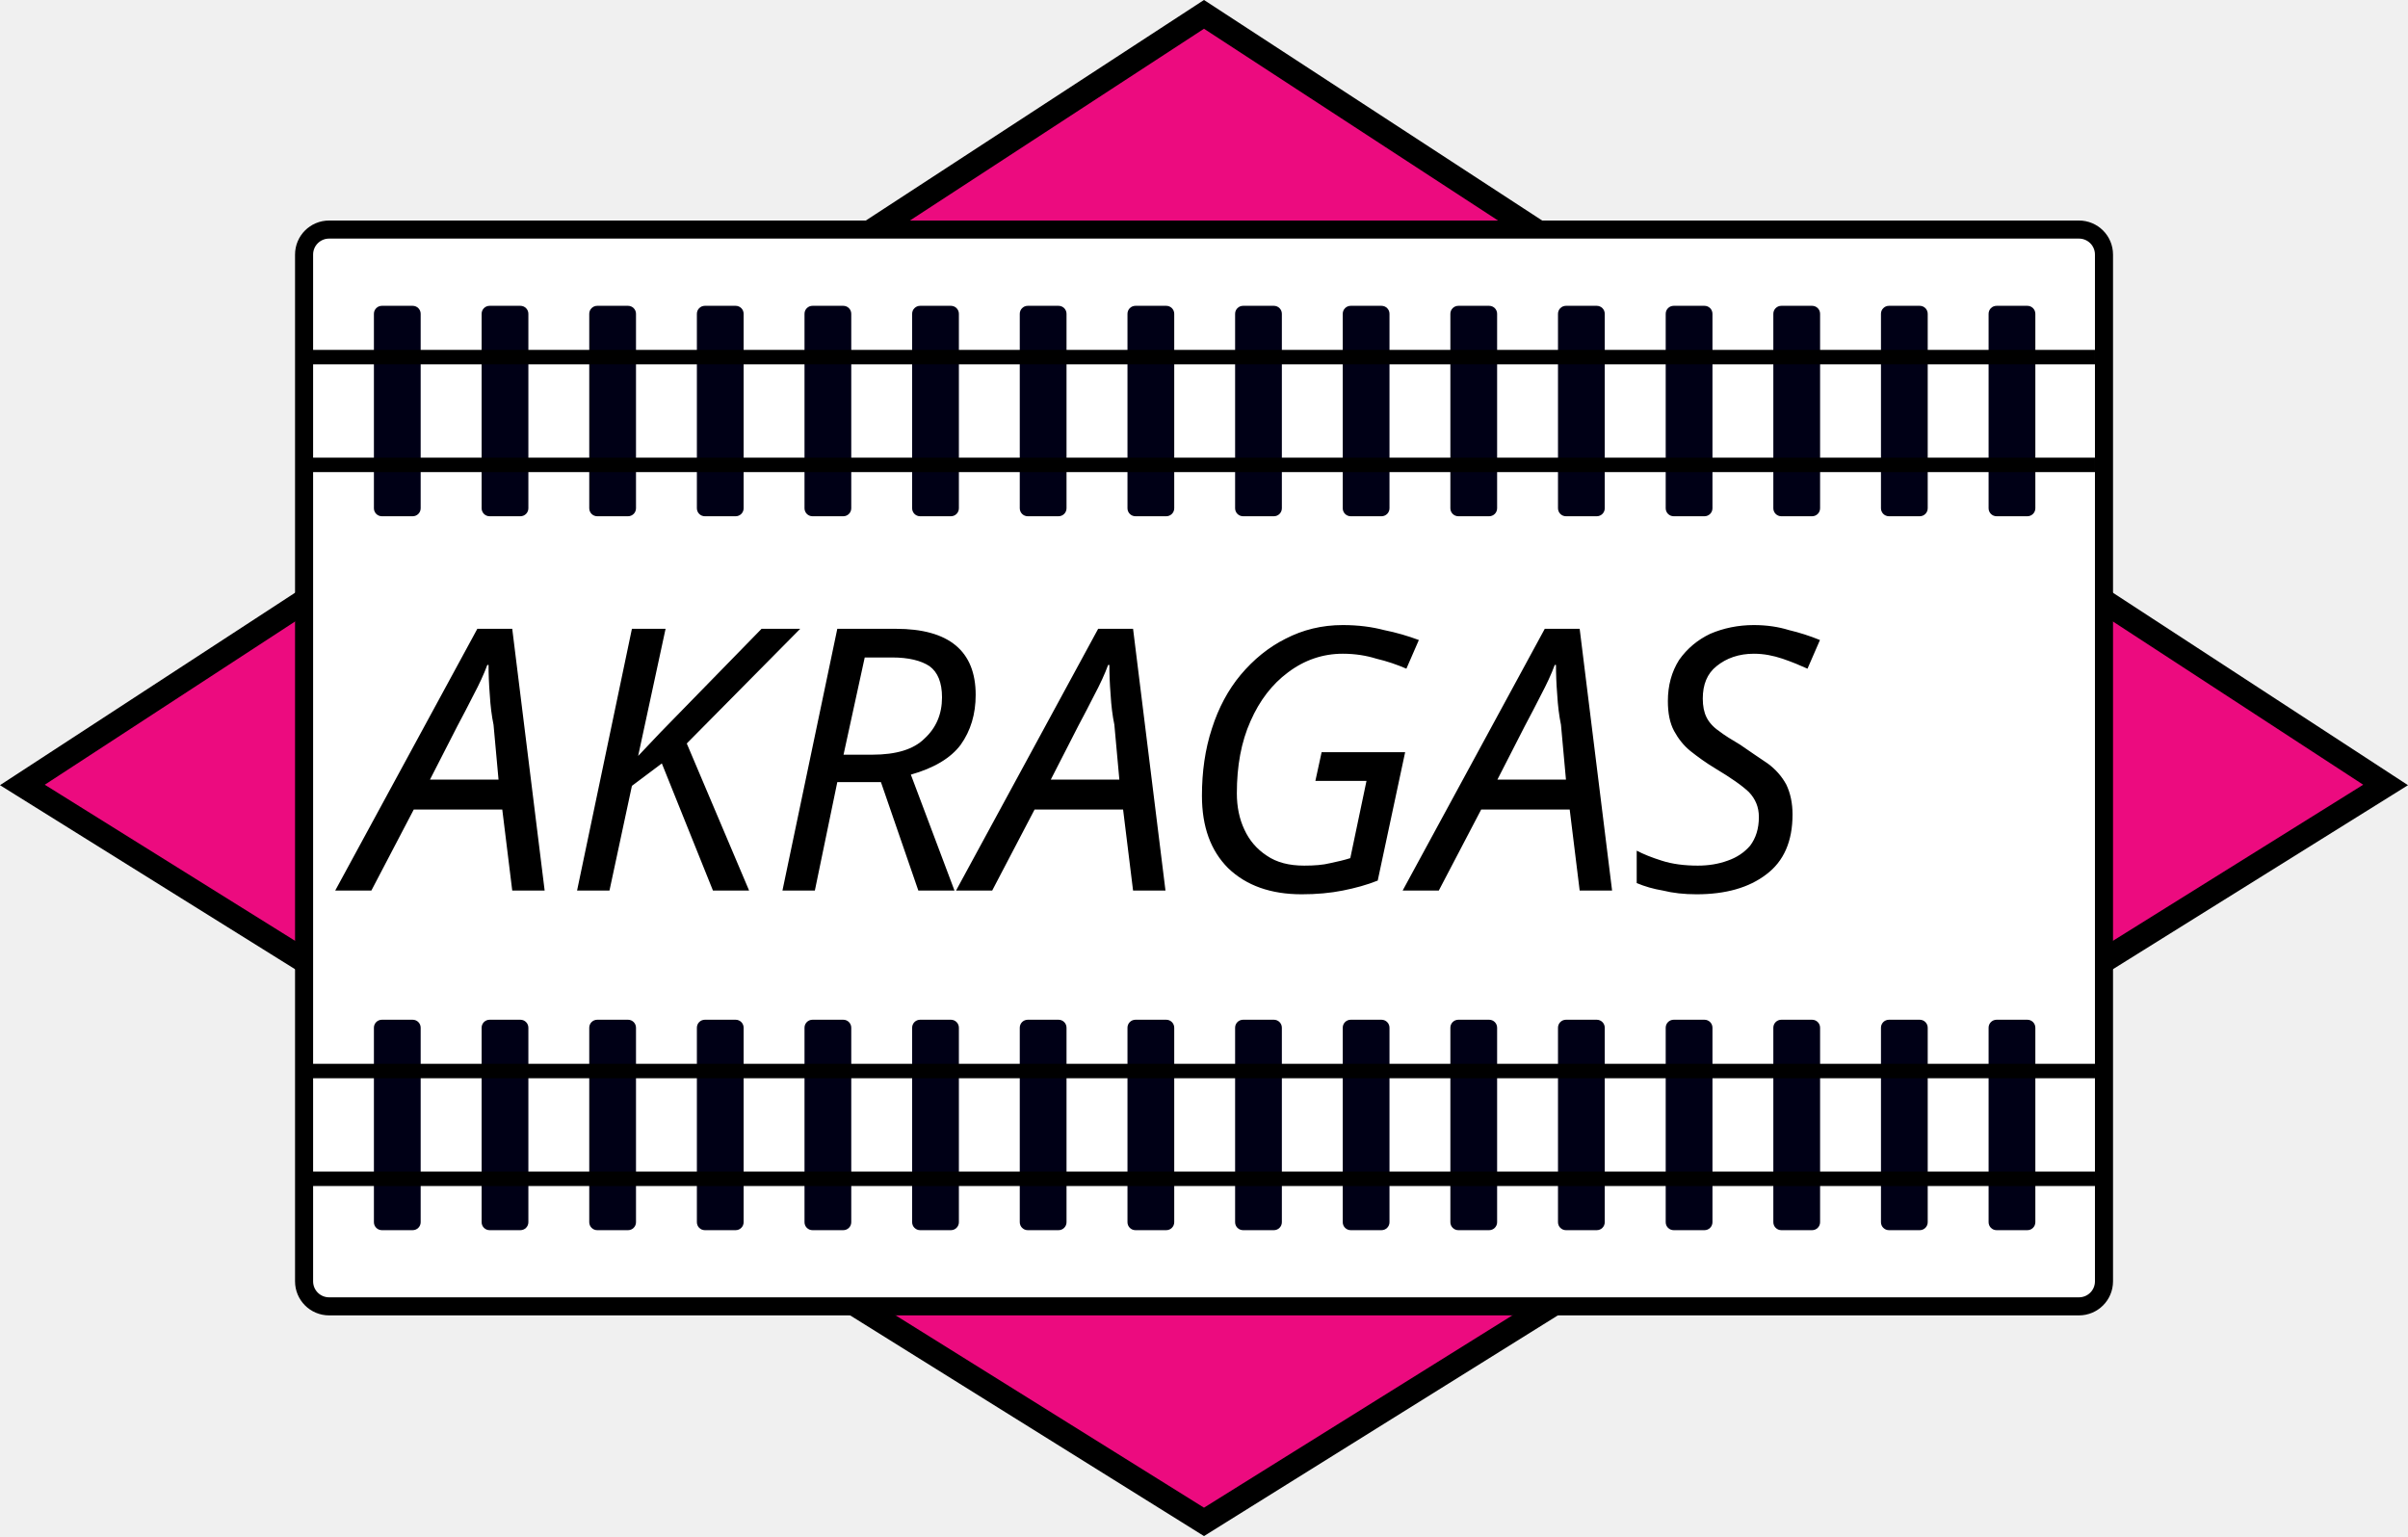
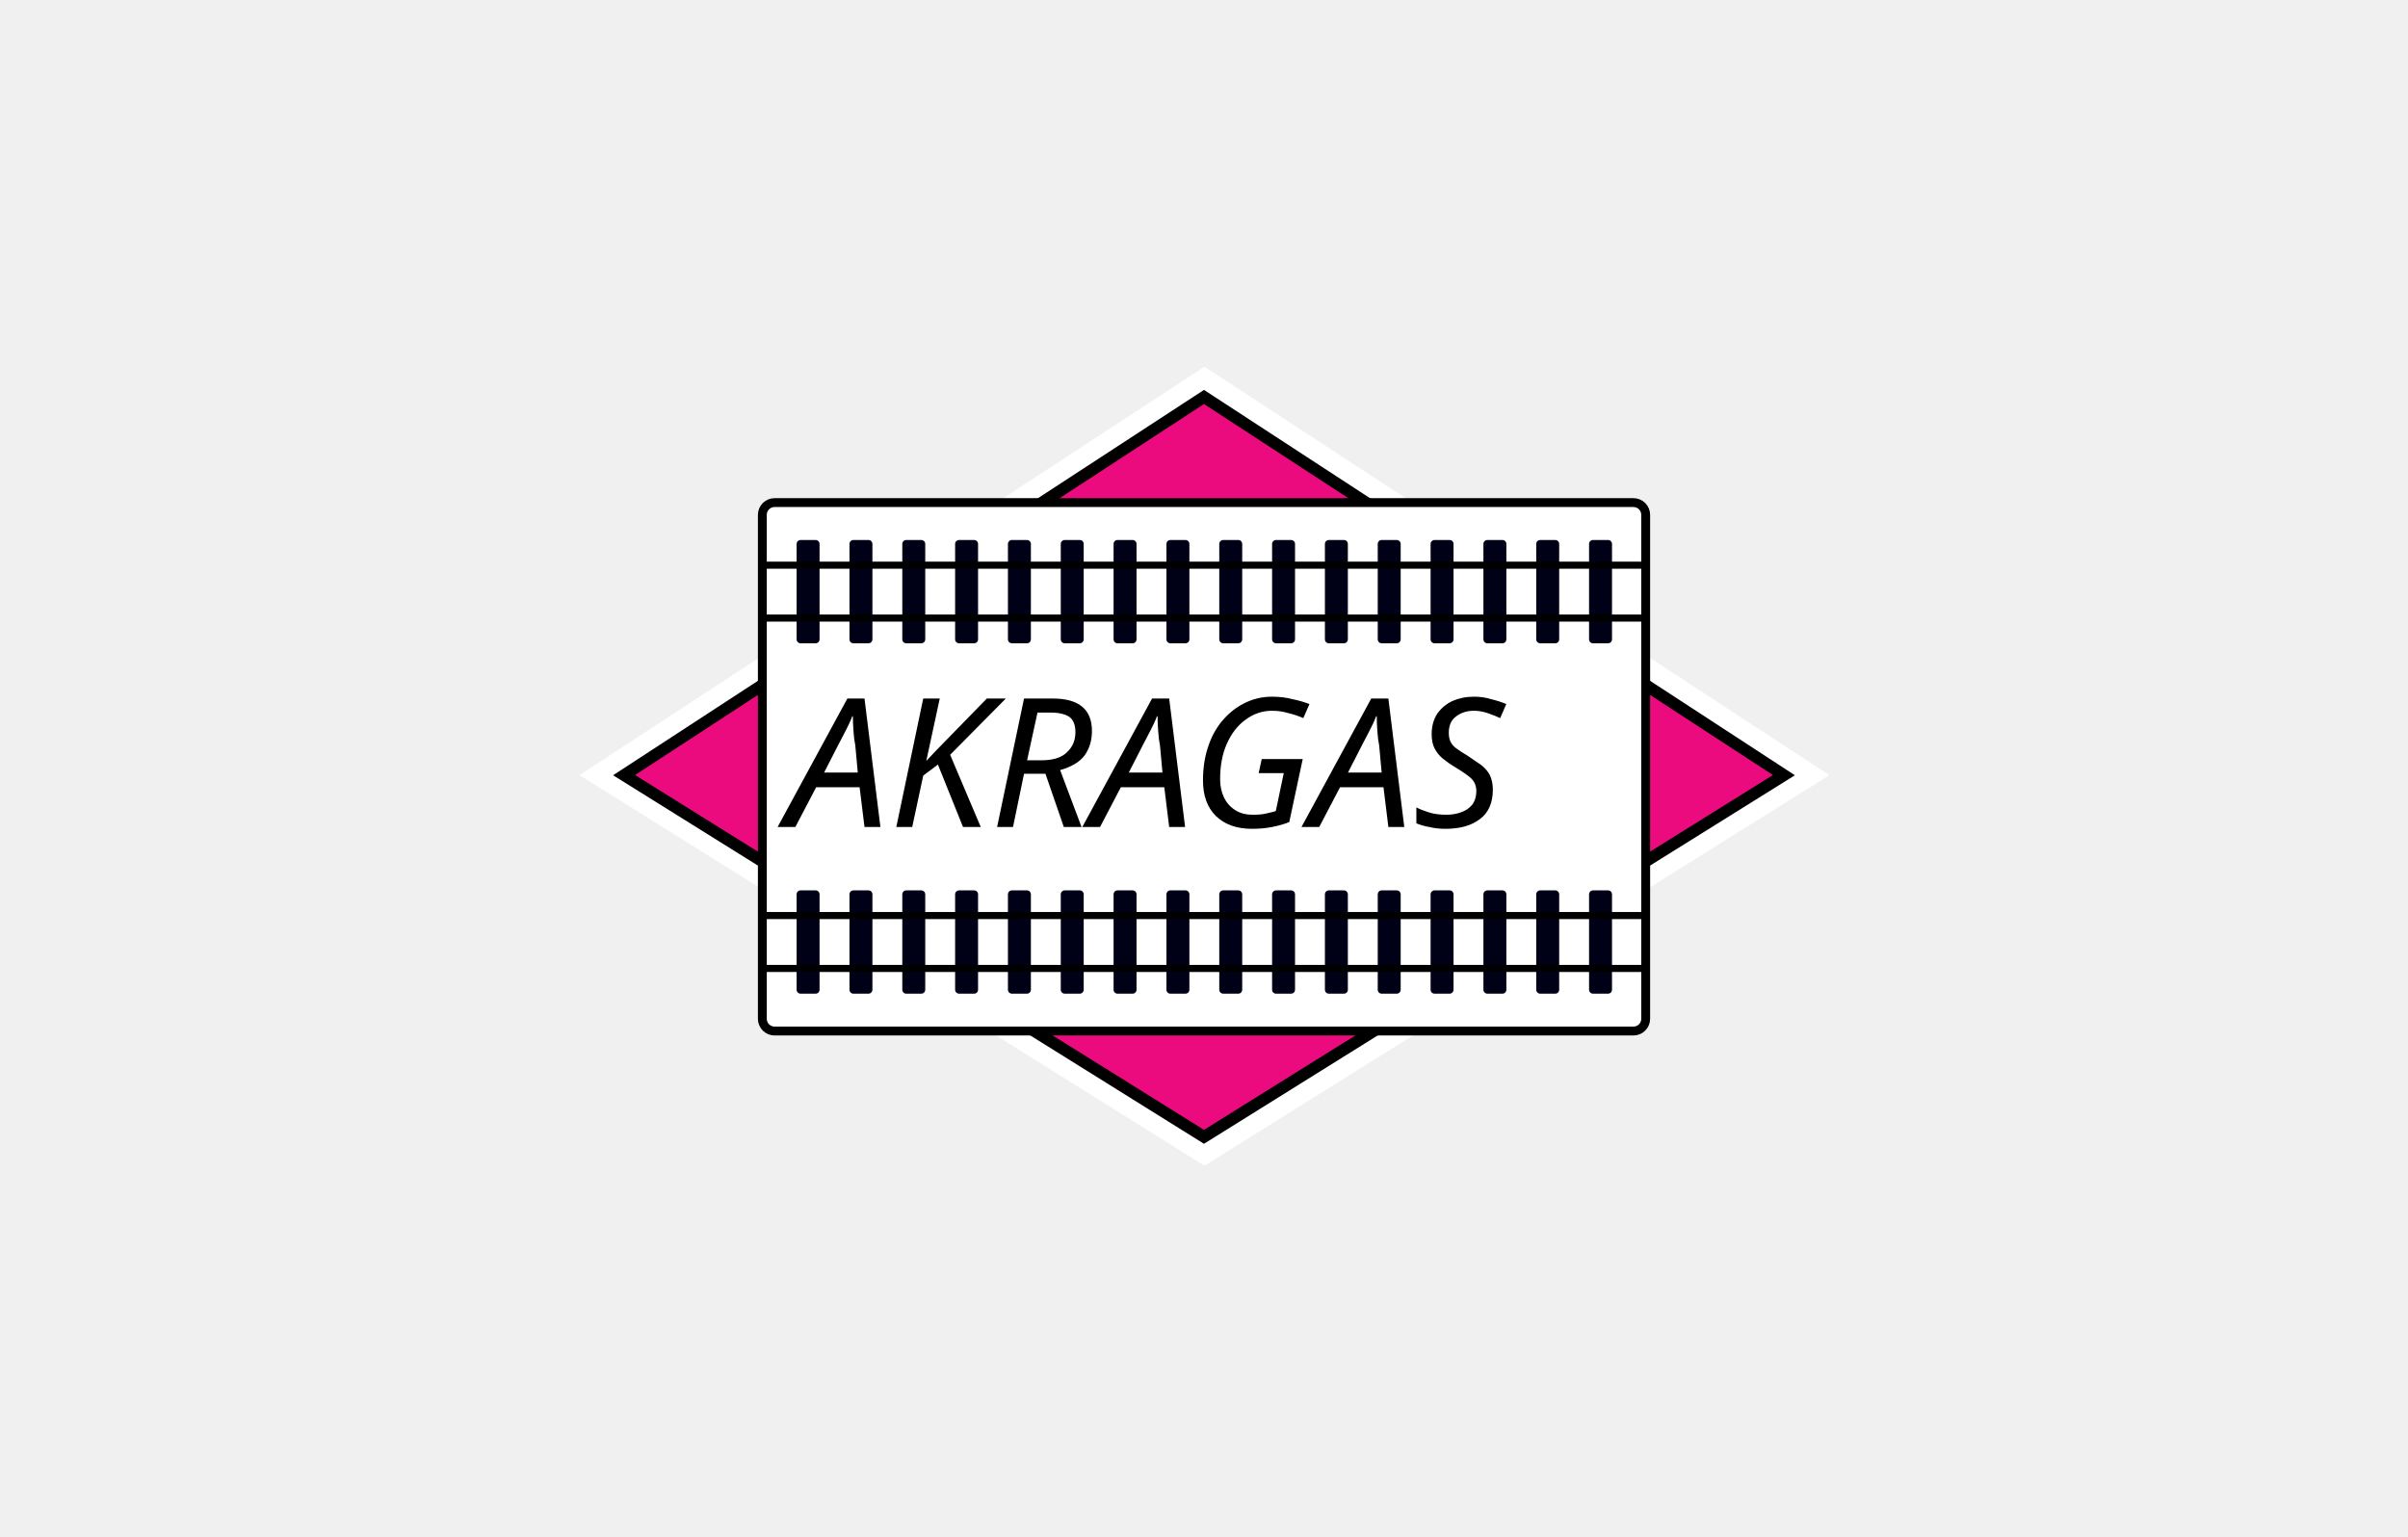
- <svg xmlns="http://www.w3.org/2000/svg" width="50mm" height="120.569" viewBox="0 0 50 31.9">
-   <g stroke-width=".604">
-     <g stroke="#000" transform="translate(-80.56422 -138.9012) scale(1.65666)">
-       <path class="color-main color-pink" fill="#ec0b7f" stroke-width=".302" d="M78.531 93.684l-14.81-9.66-14.81 9.66 14.81 9.238z" />
-       <rect fill="#fff" fill-rule="evenodd" stroke-width=".453" width="22.333" height="13.272" x="52.555" y="86.835" paint-order="stroke markers fill" rx=".2" ry=".2" />
+ <svg id="svg1988" version="1.1" viewBox="-7.5 -16.5 65 65" height="120.569" width="50mm">
+   <defs id="defs1992" />
+   <path style="fill:#ffffff" class="color-main color-pink" fill="#ec0b7f" stroke-width=".302" d="M 51.46,16.301 25.02,-0.983 -1.42,16.301 25.02,32.829 Z" id="path1904-6" />
+   <g id="g1986" stroke-width=".604">
+     <g id="g1908" transform="translate(-80.56422 -138.9012) scale(1.65666)" stroke="#000">
+       <path id="path1904" d="M78.531 93.684l-14.81-9.66-14.81 9.66 14.81 9.238z" stroke-width=".302" fill="#ec0b7f" class="color-main color-pink" />
+       <rect id="rect1906" ry=".2" rx=".2" paint-order="stroke markers fill" y="86.835" x="52.555" height="13.272" width="22.333" stroke-width=".453" fill-rule="evenodd" fill="#fff" />
    </g>
-     <text font-style="italic" style="line-height:1.25;-inkscape-font-specification:'Bell MT Italic'" stroke-width=".16" x="53.097" y="95.007" font-family="Bell MT" font-size="4.586" font-weight="400" letter-spacing="0" transform="translate(-80.56422 -138.9012) scale(1.65666)" word-spacing="0">
-       <tspan x="53.097" y="95.007" font-family="Calisto MT" style="-inkscape-font-specification:'Calisto MT Italic'">AKRAGAS</tspan>
+     <text id="text1912" word-spacing="0" transform="translate(-80.56422 -138.9012) scale(1.65666)" letter-spacing="0" font-weight="400" font-size="4.586" font-family="Bell MT" y="95.007" x="53.097" stroke-width=".16" style="line-height:1.25;-inkscape-font-specification:'Bell MT Italic'" font-style="italic">
+       <tspan id="tspan1910" style="-inkscape-font-specification:'Calisto MT Italic'" font-family="Calisto MT" y="95.007" x="53.097">AKRAGAS</tspan>
    </text>
-     <g transform="translate(-80.56422 -138.8686) scale(1.65666)">
-       <rect fill="#000016" fill-rule="evenodd" width=".586" height="2.638" x="72.206" y="87.658" rx=".1" ry=".1" />
-       <rect fill="#000016" fill-rule="evenodd" width=".586" height="2.638" x="70.857" y="87.658" rx=".1" ry=".1" />
-       <rect fill="#000016" fill-rule="evenodd" width=".586" height="2.638" x="69.508" y="87.658" rx=".1" ry=".1" />
-       <rect fill="#000016" fill-rule="evenodd" width=".586" height="2.638" x="68.158" y="87.658" rx=".1" ry=".1" />
-       <rect fill="#000016" fill-rule="evenodd" width=".586" height="2.638" x="66.809" y="87.658" rx=".1" ry=".1" />
-       <rect fill="#000016" fill-rule="evenodd" width=".586" height="2.638" x="65.46" y="87.658" rx=".1" ry=".1" />
-       <rect fill="#000016" fill-rule="evenodd" width=".586" height="2.638" x="64.111" y="87.658" rx=".1" ry=".1" />
-       <rect fill="#000016" fill-rule="evenodd" width=".586" height="2.638" x="62.762" y="87.658" rx=".1" ry=".1" />
-       <rect fill="#000016" fill-rule="evenodd" width=".586" height="2.638" x="61.412" y="87.658" rx=".1" ry=".1" />
-       <rect fill="#000016" fill-rule="evenodd" width=".586" height="2.638" x="60.063" y="87.658" rx=".1" ry=".1" />
-       <rect fill="#000016" fill-rule="evenodd" width=".586" height="2.638" x="58.714" y="87.658" rx=".1" ry=".1" />
-       <rect fill="#000016" fill-rule="evenodd" width=".586" height="2.638" x="57.365" y="87.658" rx=".1" ry=".1" />
-       <rect fill="#000016" fill-rule="evenodd" width=".586" height="2.638" x="56.016" y="87.658" rx=".1" ry=".1" />
-       <rect fill="#000016" fill-rule="evenodd" width=".586" height="2.638" x="54.667" y="87.658" rx=".1" ry=".1" />
-       <rect fill="#000016" fill-rule="evenodd" width=".586" height="2.638" x="53.317" y="87.658" rx=".1" ry=".1" />
-       <rect fill="#000016" fill-rule="evenodd" width=".586" height="2.638" x="73.555" y="87.658" rx=".1" ry=".1" />
-       <path fill="none" stroke="#000" stroke-width=".181" d="M52.475 88.301h22.413m-22.413 1.351h22.413" />
+     <g id="g1948" transform="translate(-80.56422 -138.8686) scale(1.65666)">
+       <rect id="rect1914" ry=".1" rx=".1" y="87.658" x="72.206" height="2.638" width=".586" fill-rule="evenodd" fill="#000016" />
+       <rect id="rect1916" ry=".1" rx=".1" y="87.658" x="70.857" height="2.638" width=".586" fill-rule="evenodd" fill="#000016" />
+       <rect id="rect1918" ry=".1" rx=".1" y="87.658" x="69.508" height="2.638" width=".586" fill-rule="evenodd" fill="#000016" />
+       <rect id="rect1920" ry=".1" rx=".1" y="87.658" x="68.158" height="2.638" width=".586" fill-rule="evenodd" fill="#000016" />
+       <rect id="rect1922" ry=".1" rx=".1" y="87.658" x="66.809" height="2.638" width=".586" fill-rule="evenodd" fill="#000016" />
+       <rect id="rect1924" ry=".1" rx=".1" y="87.658" x="65.46" height="2.638" width=".586" fill-rule="evenodd" fill="#000016" />
+       <rect id="rect1926" ry=".1" rx=".1" y="87.658" x="64.111" height="2.638" width=".586" fill-rule="evenodd" fill="#000016" />
+       <rect id="rect1928" ry=".1" rx=".1" y="87.658" x="62.762" height="2.638" width=".586" fill-rule="evenodd" fill="#000016" />
+       <rect id="rect1930" ry=".1" rx=".1" y="87.658" x="61.412" height="2.638" width=".586" fill-rule="evenodd" fill="#000016" />
+       <rect id="rect1932" ry=".1" rx=".1" y="87.658" x="60.063" height="2.638" width=".586" fill-rule="evenodd" fill="#000016" />
+       <rect id="rect1934" ry=".1" rx=".1" y="87.658" x="58.714" height="2.638" width=".586" fill-rule="evenodd" fill="#000016" />
+       <rect id="rect1936" ry=".1" rx=".1" y="87.658" x="57.365" height="2.638" width=".586" fill-rule="evenodd" fill="#000016" />
+       <rect id="rect1938" ry=".1" rx=".1" y="87.658" x="56.016" height="2.638" width=".586" fill-rule="evenodd" fill="#000016" />
+       <rect id="rect1940" ry=".1" rx=".1" y="87.658" x="54.667" height="2.638" width=".586" fill-rule="evenodd" fill="#000016" />
+       <rect id="rect1942" ry=".1" rx=".1" y="87.658" x="53.317" height="2.638" width=".586" fill-rule="evenodd" fill="#000016" />
+       <rect id="rect1944" ry=".1" rx=".1" y="87.658" x="73.555" height="2.638" width=".586" fill-rule="evenodd" fill="#000016" />
+       <path id="path1946" d="M52.475 88.301h22.413m-22.413 1.351h22.413" stroke-width=".181" stroke="#000" fill="none" />
    </g>
-     <g transform="translate(-80.56422 -124.0422) scale(1.65666)">
-       <rect fill="#000016" fill-rule="evenodd" width=".586" height="2.638" x="72.206" y="87.658" rx=".1" ry=".1" />
-       <rect fill="#000016" fill-rule="evenodd" width=".586" height="2.638" x="70.857" y="87.658" rx=".1" ry=".1" />
-       <rect fill="#000016" fill-rule="evenodd" width=".586" height="2.638" x="69.508" y="87.658" rx=".1" ry=".1" />
-       <rect fill="#000016" fill-rule="evenodd" width=".586" height="2.638" x="68.158" y="87.658" rx=".1" ry=".1" />
-       <rect fill="#000016" fill-rule="evenodd" width=".586" height="2.638" x="66.809" y="87.658" rx=".1" ry=".1" />
-       <rect fill="#000016" fill-rule="evenodd" width=".586" height="2.638" x="65.46" y="87.658" rx=".1" ry=".1" />
-       <rect fill="#000016" fill-rule="evenodd" width=".586" height="2.638" x="64.111" y="87.658" rx=".1" ry=".1" />
-       <rect fill="#000016" fill-rule="evenodd" width=".586" height="2.638" x="62.762" y="87.658" rx=".1" ry=".1" />
-       <rect fill="#000016" fill-rule="evenodd" width=".586" height="2.638" x="61.412" y="87.658" rx=".1" ry=".1" />
-       <rect fill="#000016" fill-rule="evenodd" width=".586" height="2.638" x="60.063" y="87.658" rx=".1" ry=".1" />
-       <rect fill="#000016" fill-rule="evenodd" width=".586" height="2.638" x="58.714" y="87.658" rx=".1" ry=".1" />
-       <rect fill="#000016" fill-rule="evenodd" width=".586" height="2.638" x="57.365" y="87.658" rx=".1" ry=".1" />
-       <rect fill="#000016" fill-rule="evenodd" width=".586" height="2.638" x="56.016" y="87.658" rx=".1" ry=".1" />
-       <rect fill="#000016" fill-rule="evenodd" width=".586" height="2.638" x="54.667" y="87.658" rx=".1" ry=".1" />
-       <rect fill="#000016" fill-rule="evenodd" width=".586" height="2.638" x="53.317" y="87.658" rx=".1" ry=".1" />
-       <rect fill="#000016" fill-rule="evenodd" width=".586" height="2.638" x="73.555" y="87.658" rx=".1" ry=".1" />
-       <path fill="none" stroke="#000" stroke-width=".181" d="M52.475 88.301h22.413m-22.413 1.351h22.413" />
+     <g id="g1984" transform="translate(-80.56422 -124.0422) scale(1.65666)">
+       <rect id="rect1950" ry=".1" rx=".1" y="87.658" x="72.206" height="2.638" width=".586" fill-rule="evenodd" fill="#000016" />
+       <rect id="rect1952" ry=".1" rx=".1" y="87.658" x="70.857" height="2.638" width=".586" fill-rule="evenodd" fill="#000016" />
+       <rect id="rect1954" ry=".1" rx=".1" y="87.658" x="69.508" height="2.638" width=".586" fill-rule="evenodd" fill="#000016" />
+       <rect id="rect1956" ry=".1" rx=".1" y="87.658" x="68.158" height="2.638" width=".586" fill-rule="evenodd" fill="#000016" />
+       <rect id="rect1958" ry=".1" rx=".1" y="87.658" x="66.809" height="2.638" width=".586" fill-rule="evenodd" fill="#000016" />
+       <rect id="rect1960" ry=".1" rx=".1" y="87.658" x="65.46" height="2.638" width=".586" fill-rule="evenodd" fill="#000016" />
+       <rect id="rect1962" ry=".1" rx=".1" y="87.658" x="64.111" height="2.638" width=".586" fill-rule="evenodd" fill="#000016" />
+       <rect id="rect1964" ry=".1" rx=".1" y="87.658" x="62.762" height="2.638" width=".586" fill-rule="evenodd" fill="#000016" />
+       <rect id="rect1966" ry=".1" rx=".1" y="87.658" x="61.412" height="2.638" width=".586" fill-rule="evenodd" fill="#000016" />
+       <rect id="rect1968" ry=".1" rx=".1" y="87.658" x="60.063" height="2.638" width=".586" fill-rule="evenodd" fill="#000016" />
+       <rect id="rect1970" ry=".1" rx=".1" y="87.658" x="58.714" height="2.638" width=".586" fill-rule="evenodd" fill="#000016" />
+       <rect id="rect1972" ry=".1" rx=".1" y="87.658" x="57.365" height="2.638" width=".586" fill-rule="evenodd" fill="#000016" />
+       <rect id="rect1974" ry=".1" rx=".1" y="87.658" x="56.016" height="2.638" width=".586" fill-rule="evenodd" fill="#000016" />
+       <rect id="rect1976" ry=".1" rx=".1" y="87.658" x="54.667" height="2.638" width=".586" fill-rule="evenodd" fill="#000016" />
+       <rect id="rect1978" ry=".1" rx=".1" y="87.658" x="53.317" height="2.638" width=".586" fill-rule="evenodd" fill="#000016" />
+       <rect id="rect1980" ry=".1" rx=".1" y="87.658" x="73.555" height="2.638" width=".586" fill-rule="evenodd" fill="#000016" />
+       <path id="path1982" d="M52.475 88.301h22.413m-22.413 1.351h22.413" stroke-width=".181" stroke="#000" fill="none" />
    </g>
  </g>
</svg>
